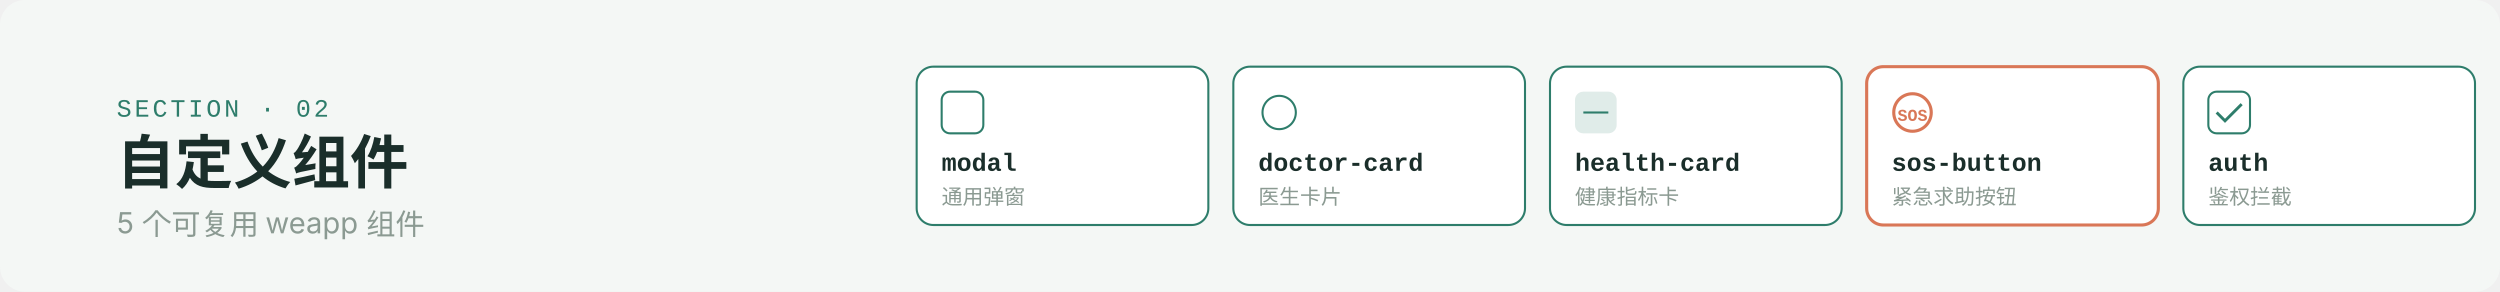
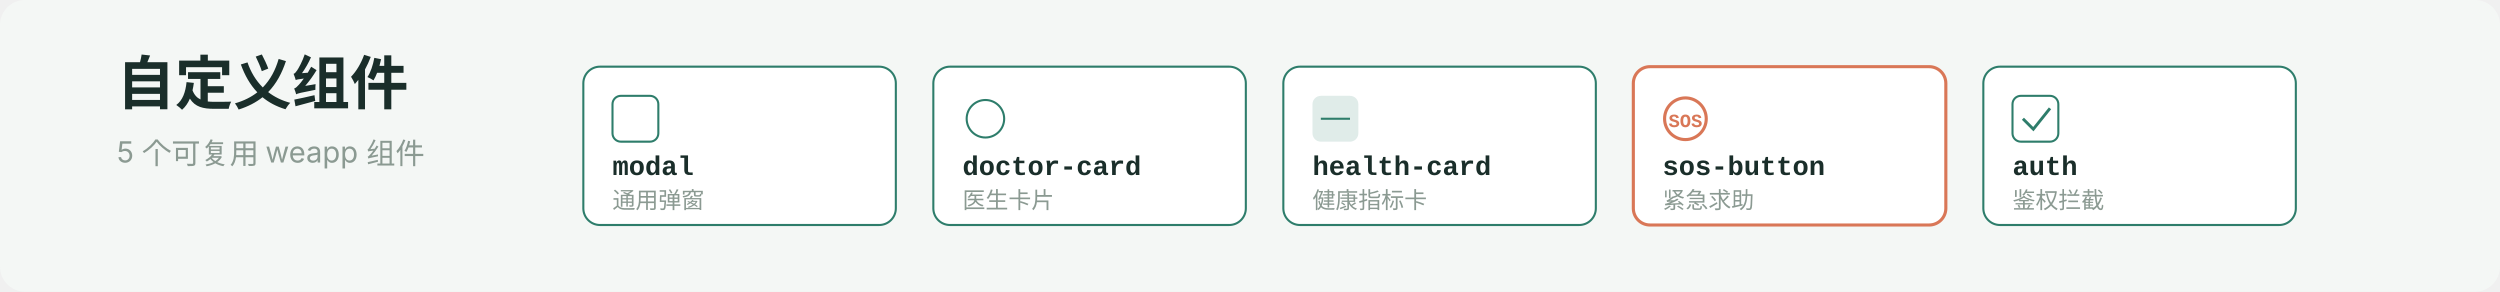
<svg xmlns="http://www.w3.org/2000/svg" viewBox="0 0 1200 140" width="100%" role="img" aria-labelledby="secCompTitle secCompDesc">
  <defs>
    <style>
-       .sans { font-family: -apple-system, BlinkMacSystemFont, "Segoe UI", "PingFang SC", "Hiragino Sans GB", "Microsoft YaHei", sans-serif; }
+       .sans { font-family: -apple-system, BlinkMacSystemFont, "Segoe UI", "Hiragino Sans GB", "PingFang SC", "Microsoft YaHei", sans-serif; }
      .mono { font-family: ui-monospace, "SF Mono", Menlo, Consolas, "Liberation Mono", monospace; }
    </style>
  </defs>
  <rect x="0" y="0" width="1200" height="140" rx="12" fill="#F4F7F5" />
-   <g transform="translate(56 56)">
-     <text x="0" y="0" class="mono" font-size="12" fill="#2E7D6B" letter-spacing="1.4">SECTION · 02</text>
-     <text x="0" y="32" class="sans" font-size="28" font-weight="700" fill="#1A2E2A">自定义组件</text>
-     <text x="0" y="56" class="sans" font-size="14" fill="#8B9A92">5 个可复用 weapp 组件</text>
+   <g transform="translate(56 50)">
+     <text x="0" y="0" class="sans" font-size="28" font-weight="700" fill="#1A2E2A">自定义组件</text>
+     <text x="0" y="28" class="sans" font-size="14" fill="#8B9A92">5 个可复用 weapp 组件</text>
  </g>
-   <g transform="translate(440 32)">
+   <g transform="translate(280 32)">
    <g transform="translate(0 0)">
-       <rect x="0" y="0" width="140" height="76" rx="8" fill="#FFFFFF" stroke="#2E7D6B" stroke-width="1" />
-       <rect x="12" y="12" width="20" height="20" rx="4" fill="none" stroke="#2E7D6B" />
-       <text x="12" y="50" class="mono" font-size="12" font-weight="700" fill="#1A2E2A">modal</text>
-       <text x="12" y="66" class="sans" font-size="10" fill="#8B9A92">通用弹窗</text>
+       <rect x="0" y="0" width="150" height="76" rx="8" fill="#FFFFFF" stroke="#2E7D6B" stroke-width="1" />
+       <rect x="14" y="14" width="22" height="22" rx="4" fill="none" stroke="#2E7D6B" />
+       <text x="14" y="52" class="mono" font-size="13" font-weight="700" fill="#1A2E2A">modal</text>
+       <text x="14" y="68" class="sans" font-size="11" fill="#8B9A92">通用弹窗</text>
    </g>
-     <g transform="translate(152 0)">
-       <rect x="0" y="0" width="140" height="76" rx="8" fill="#FFFFFF" stroke="#2E7D6B" stroke-width="1" />
-       <circle cx="22" cy="22" r="8" fill="none" stroke="#2E7D6B" />
-       <text x="12" y="50" class="mono" font-size="12" font-weight="700" fill="#1A2E2A">doctor-card</text>
-       <text x="12" y="66" class="sans" font-size="10" fill="#8B9A92">医生卡片</text>
+     <g transform="translate(168 0)">
+       <rect x="0" y="0" width="150" height="76" rx="8" fill="#FFFFFF" stroke="#2E7D6B" stroke-width="1" />
+       <circle cx="25" cy="25" r="9" fill="none" stroke="#2E7D6B" />
+       <text x="14" y="52" class="mono" font-size="13" font-weight="700" fill="#1A2E2A">doctor-card</text>
+       <text x="14" y="68" class="sans" font-size="11" fill="#8B9A92">医生卡片</text>
    </g>
-     <g transform="translate(304 0)">
-       <rect x="0" y="0" width="140" height="76" rx="8" fill="#FFFFFF" stroke="#2E7D6B" stroke-width="1" />
-       <rect x="12" y="12" width="20" height="20" rx="4" fill="#2E7D6B" opacity="0.15" />
-       <line x1="16" y1="22" x2="28" y2="22" stroke="#2E7D6B" stroke-width="1" />
-       <text x="12" y="50" class="mono" font-size="12" font-weight="700" fill="#1A2E2A">health-card</text>
-       <text x="12" y="66" class="sans" font-size="10" fill="#8B9A92">健康指标卡</text>
+     <g transform="translate(336 0)">
+       <rect x="0" y="0" width="150" height="76" rx="8" fill="#FFFFFF" stroke="#2E7D6B" stroke-width="1" />
+       <rect x="14" y="14" width="22" height="22" rx="4" fill="#2E7D6B" opacity="0.15" />
+       <line x1="18" y1="25" x2="32" y2="25" stroke="#2E7D6B" stroke-width="1" />
+       <text x="14" y="52" class="mono" font-size="13" font-weight="700" fill="#1A2E2A">health-card</text>
+       <text x="14" y="68" class="sans" font-size="11" fill="#8B9A92">健康指标卡</text>
    </g>
-     <g transform="translate(456 0)">
-       <rect x="0" y="0" width="140" height="76" rx="8" fill="#FFFFFF" stroke="#D97757" stroke-width="1.5" />
-       <circle cx="22" cy="22" r="9" fill="none" stroke="#D97757" stroke-width="1.5" />
-       <text x="22" y="26" text-anchor="middle" class="mono" font-size="8" font-weight="700" fill="#D97757">SOS</text>
-       <text x="12" y="50" class="mono" font-size="12" font-weight="700" fill="#1A2E2A">sos-button</text>
-       <text x="12" y="66" class="sans" font-size="10" fill="#8B9A92">紧急求助按钮</text>
+     <g transform="translate(504 0)">
+       <rect x="0" y="0" width="150" height="76" rx="8" fill="#FFFFFF" stroke="#D97757" stroke-width="1.5" />
+       <circle cx="25" cy="25" r="10" fill="none" stroke="#D97757" stroke-width="1.5" />
+       <text x="25" y="29" text-anchor="middle" class="mono" font-size="9" font-weight="700" fill="#D97757">SOS</text>
+       <text x="14" y="52" class="mono" font-size="13" font-weight="700" fill="#1A2E2A">sos-button</text>
+       <text x="14" y="68" class="sans" font-size="11" fill="#8B9A92">紧急求助</text>
    </g>
-     <g transform="translate(608 0)">
-       <rect x="0" y="0" width="140" height="76" rx="8" fill="#FFFFFF" stroke="#2E7D6B" stroke-width="1" />
-       <rect x="12" y="12" width="20" height="20" rx="4" fill="none" stroke="#2E7D6B" />
-       <path d="M 16 22 L 20 26 L 28 18" fill="none" stroke="#2E7D6B" stroke-width="1.4" />
-       <text x="12" y="50" class="mono" font-size="12" font-weight="700" fill="#1A2E2A">auth</text>
-       <text x="12" y="66" class="sans" font-size="10" fill="#8B9A92">鉴权拦截</text>
+     <g transform="translate(672 0)">
+       <rect x="0" y="0" width="150" height="76" rx="8" fill="#FFFFFF" stroke="#2E7D6B" stroke-width="1" />
+       <rect x="14" y="14" width="22" height="22" rx="4" fill="none" stroke="#2E7D6B" />
+       <path d="M 19 25 L 24 30 L 32 20" fill="none" stroke="#2E7D6B" stroke-width="1.4" />
+       <text x="14" y="52" class="mono" font-size="13" font-weight="700" fill="#1A2E2A">auth</text>
+       <text x="14" y="68" class="sans" font-size="11" fill="#8B9A92">鉴权拦截</text>
    </g>
  </g>
</svg>
